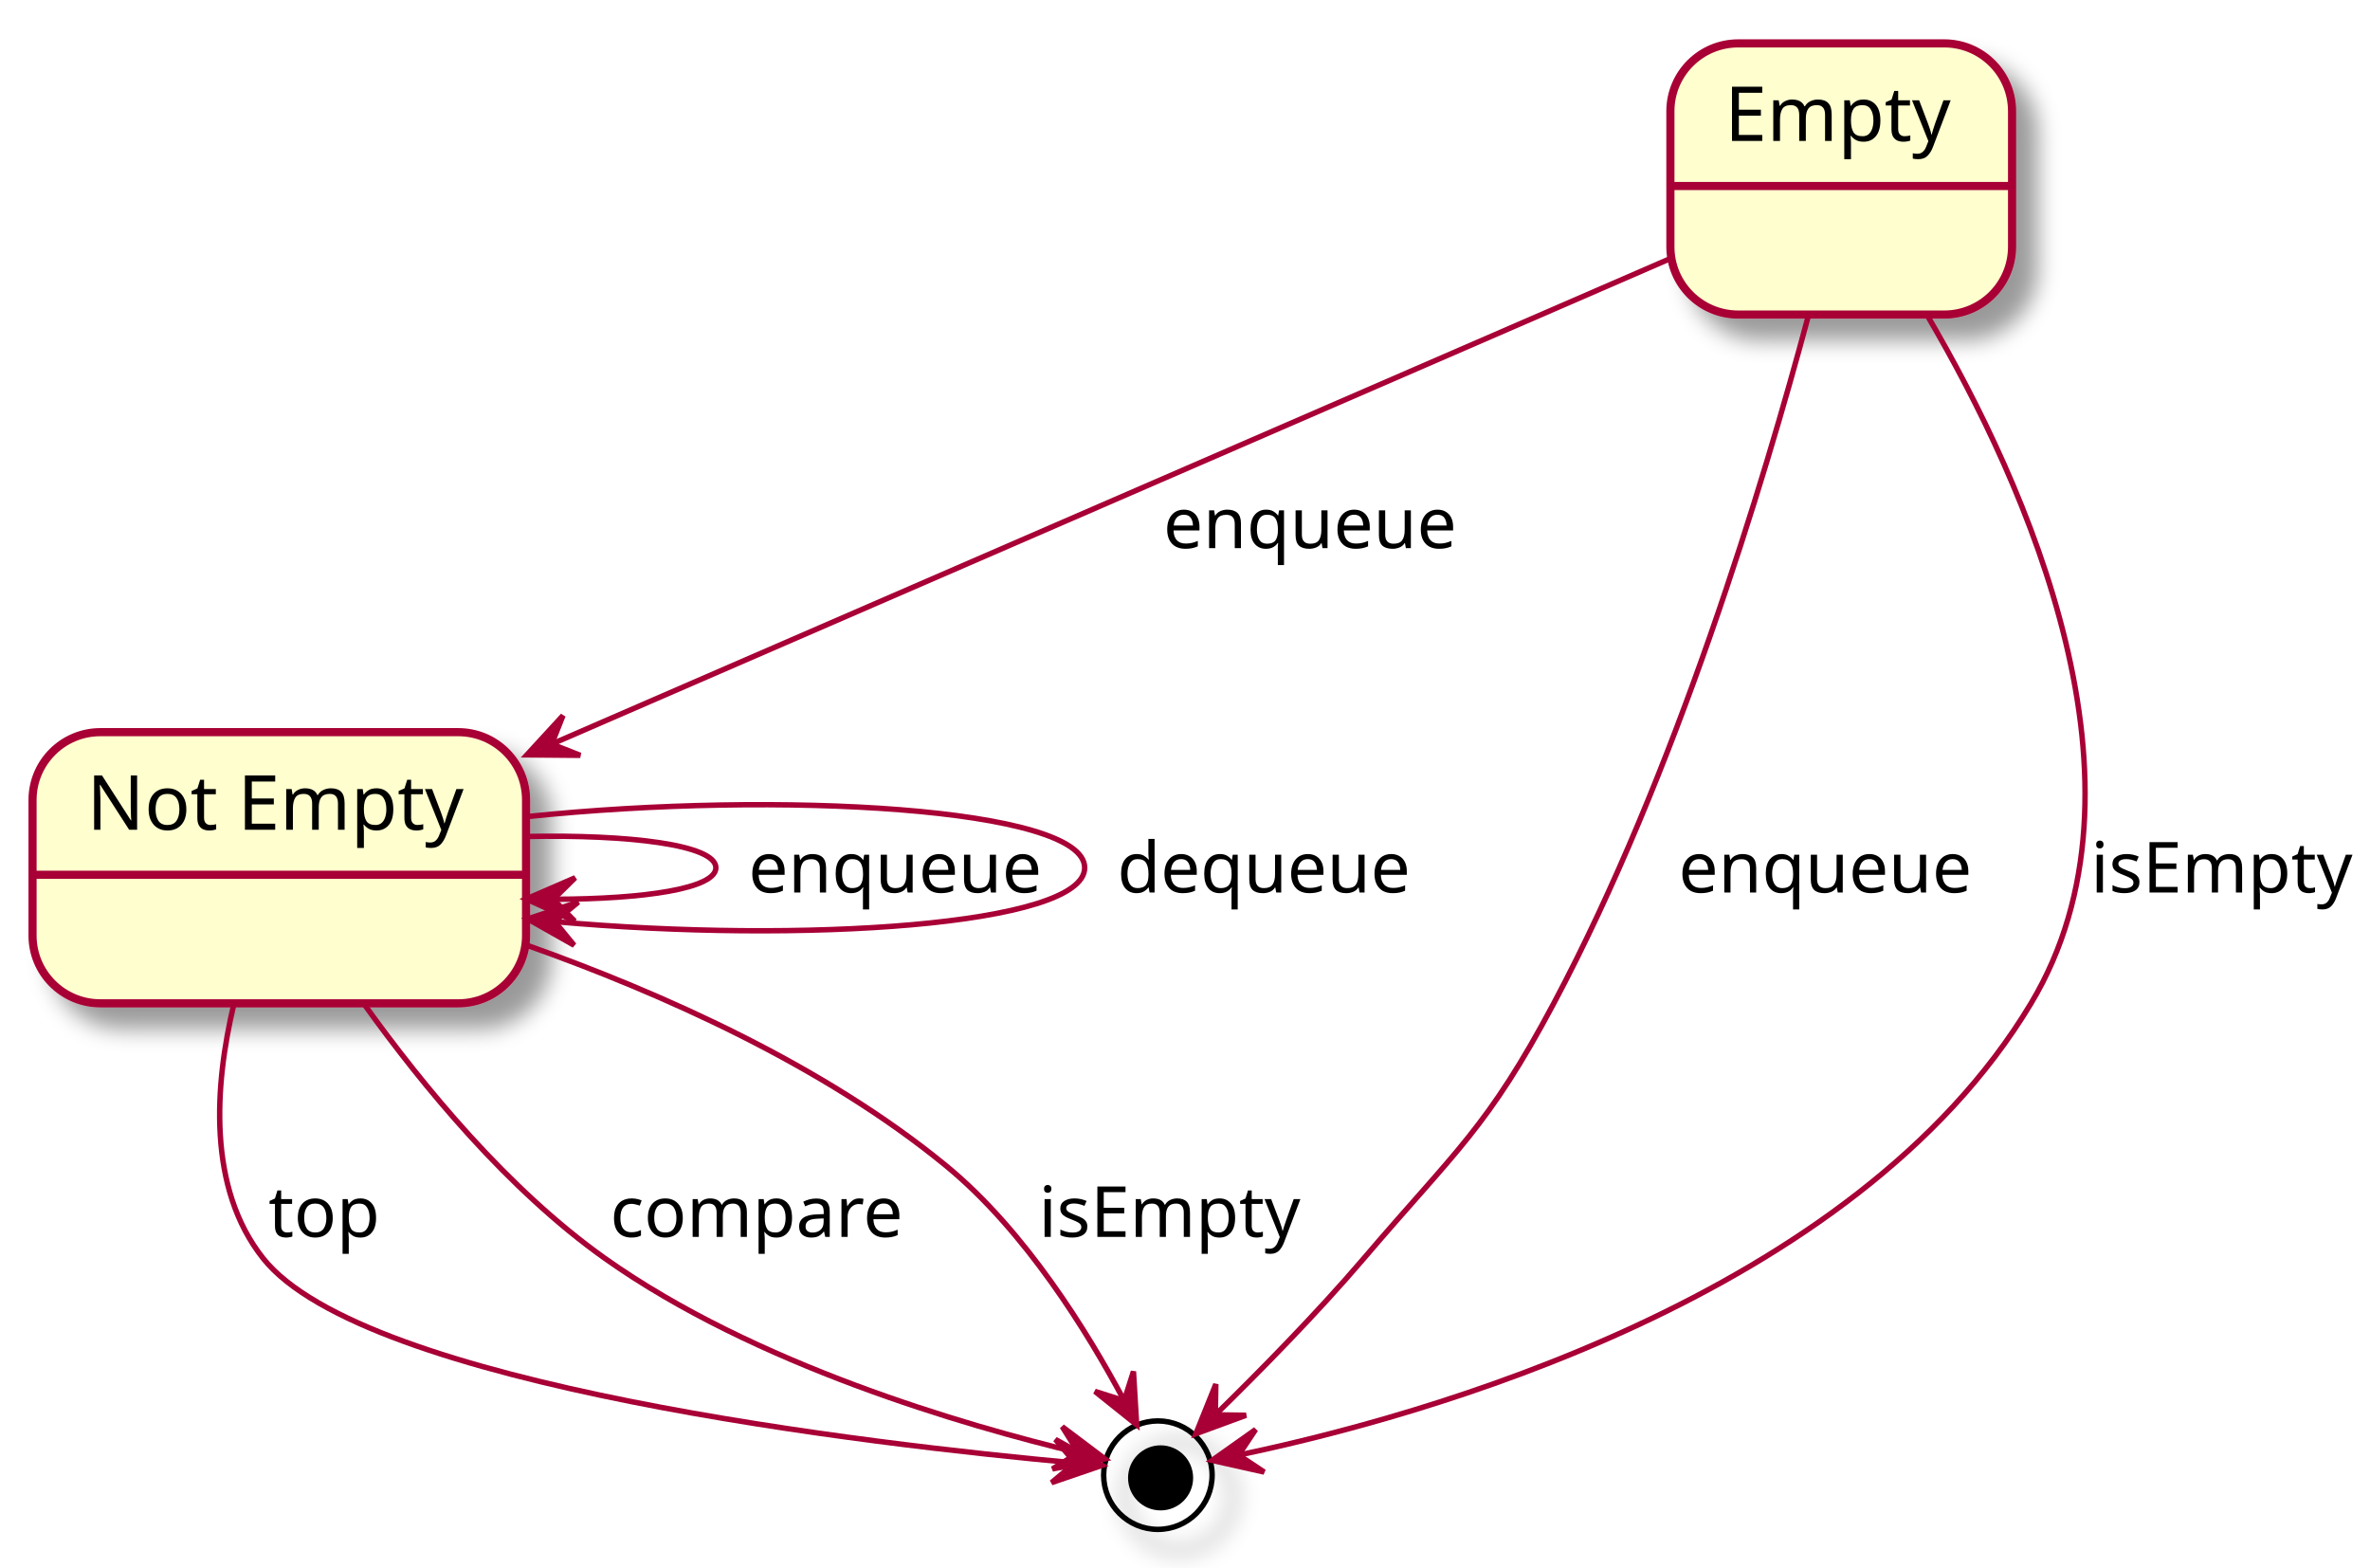
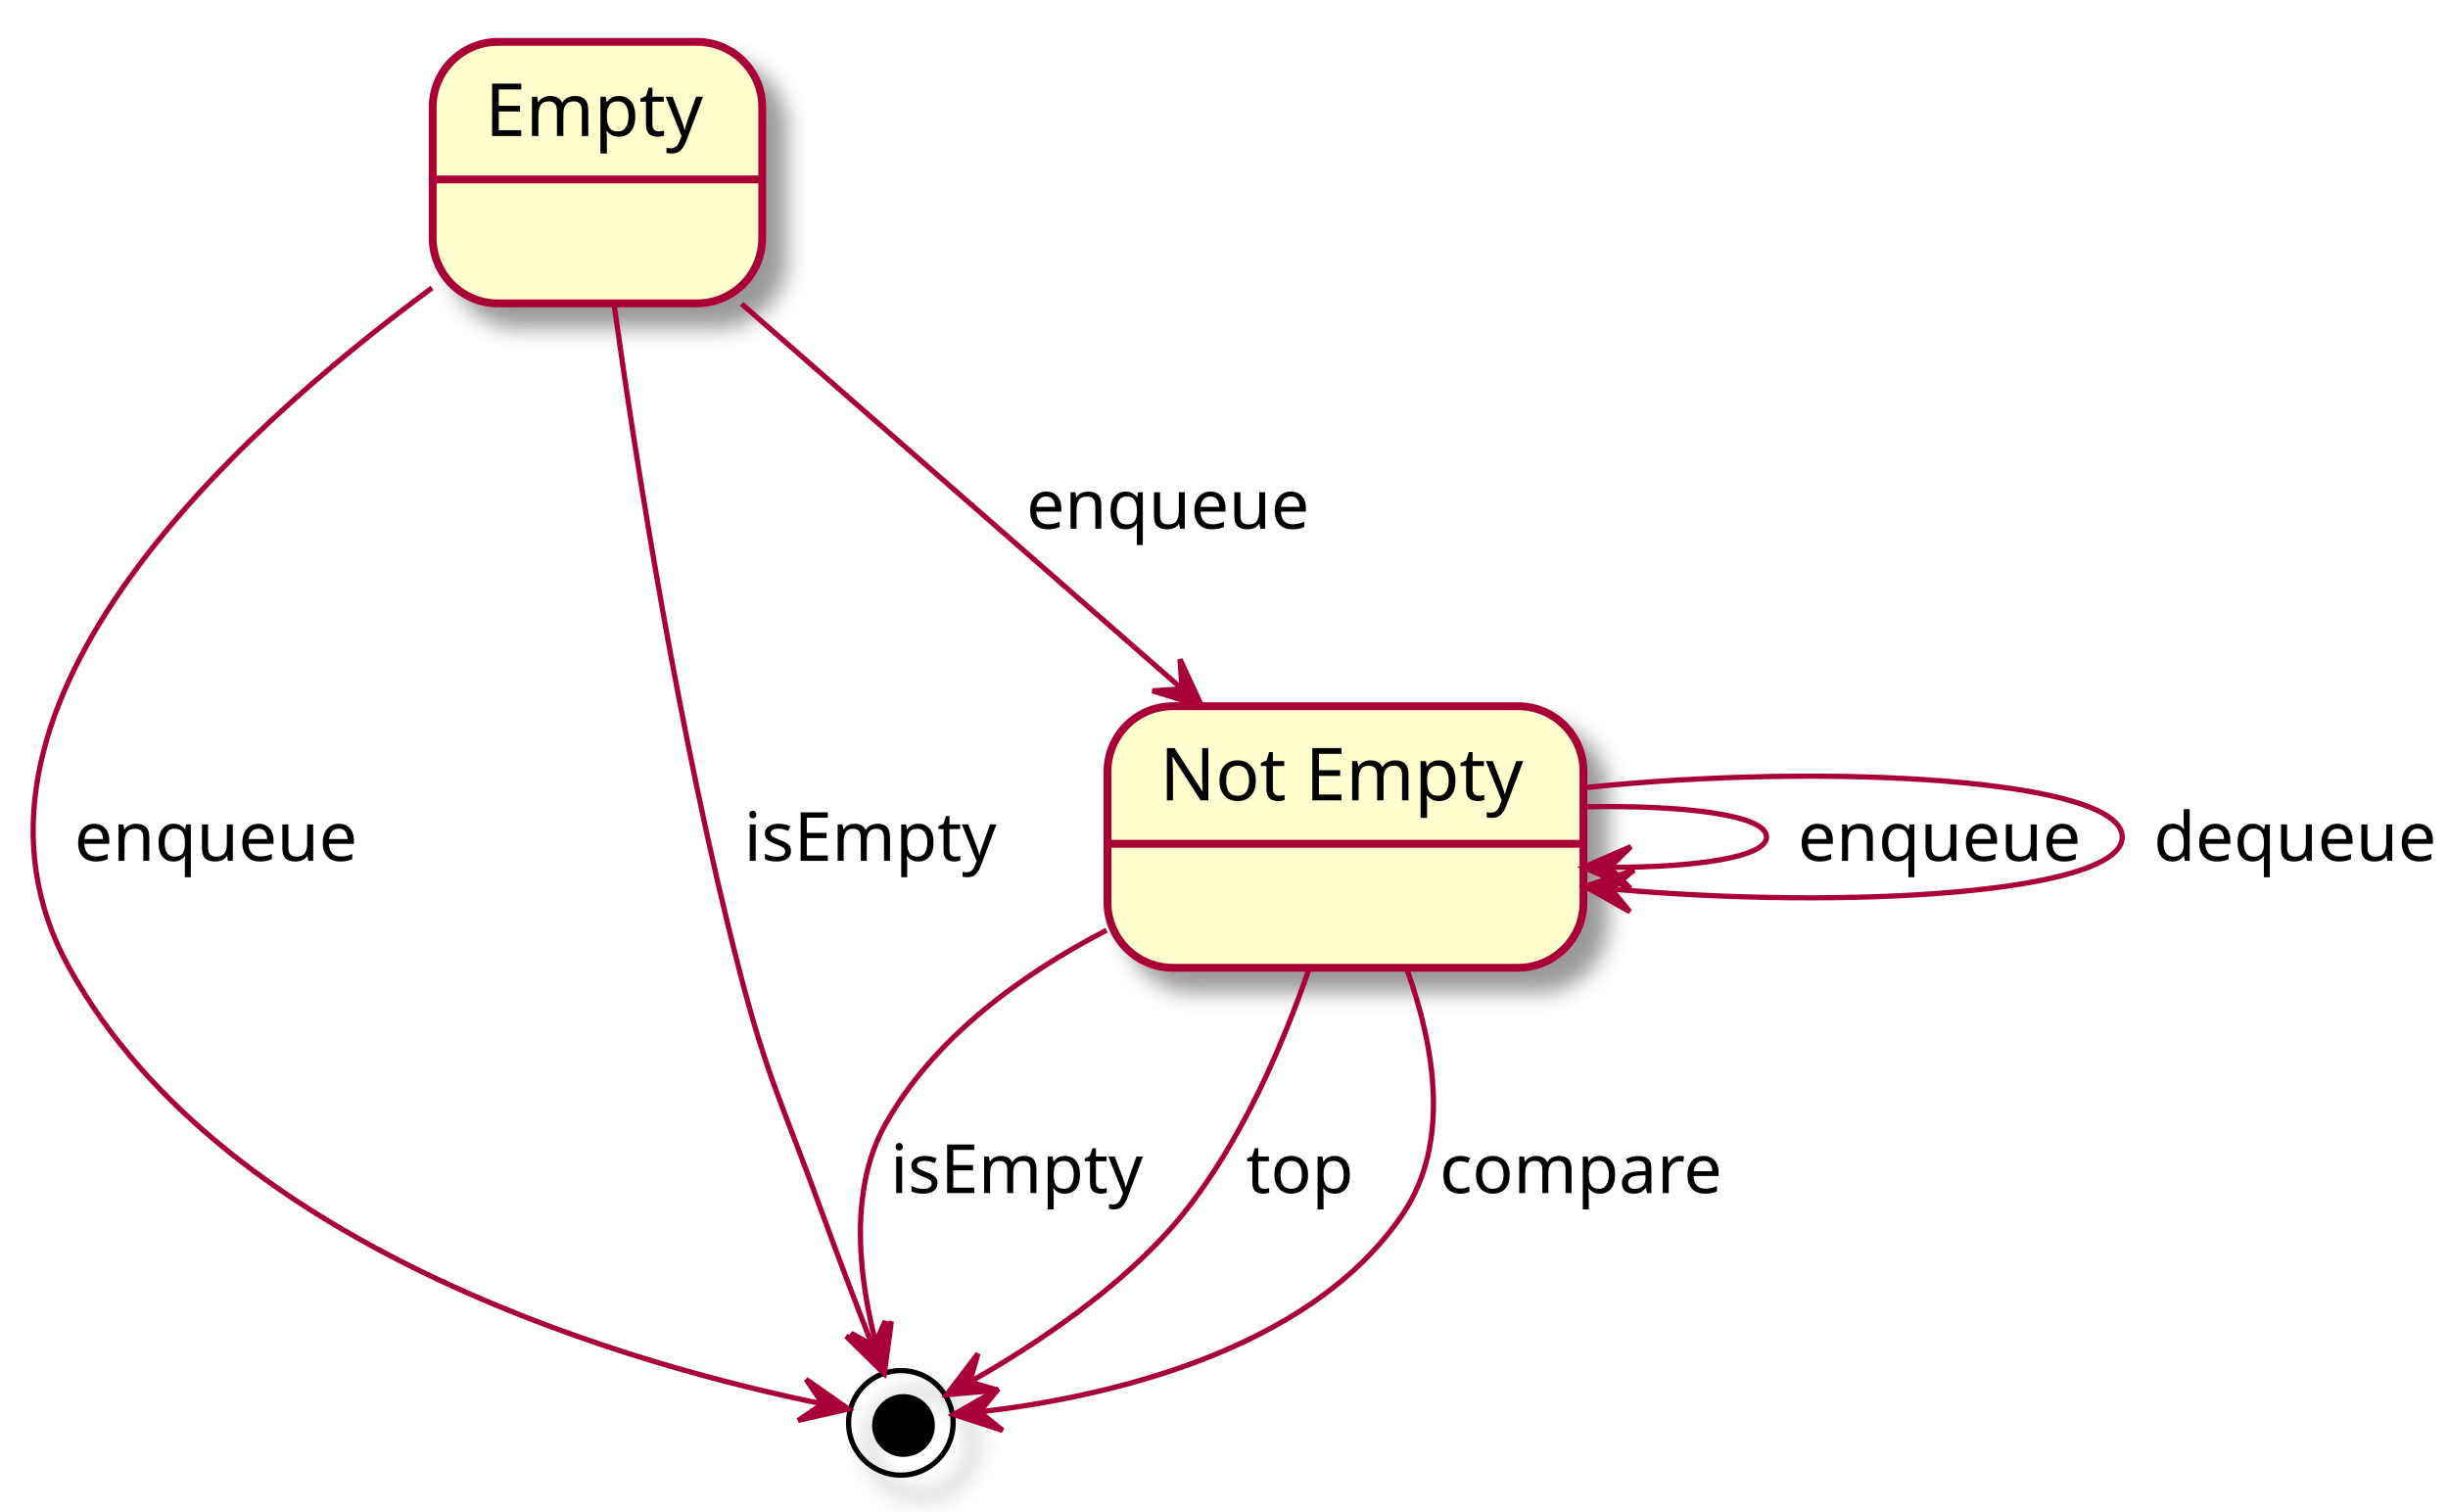
- <svg xmlns="http://www.w3.org/2000/svg" contentScriptType="application/ecmascript" contentStyleType="text/css" height="289px" preserveAspectRatio="none" style="width:437px;height:289px;" version="1.1" viewBox="0 0 437 289" width="437px" zoomAndPan="magnify">
+ <svg xmlns="http://www.w3.org/2000/svg" contentScriptType="application/ecmascript" contentStyleType="text/css" height="289px" preserveAspectRatio="none" style="width:468px;height:289px;" version="1.1" viewBox="0 0 468 289" width="468px" zoomAndPan="magnify">
  <defs>
-     <filter height="300%" id="f5w4qzo" width="300%" x="-1" y="-1">
+     <filter height="300%" id="fnomh2c" width="300%" x="-1" y="-1">
      <feGaussianBlur result="blurOut" stdDeviation="2.0" />
      <feColorMatrix in="blurOut" result="blurOut2" type="matrix" values="0 0 0 0 0 0 0 0 0 0 0 0 0 0 0 0 0 0 .4 0" />
      <feOffset dx="4.0" dy="4.0" in="blurOut2" result="blurOut3" />
      <feBlend in="SourceGraphic" in2="blurOut3" mode="normal" />
    </filter>
  </defs>
  <g>
-     <rect fill="#FEFECE" filter="url(#f5w4qzo)" height="50" rx="12.5" ry="12.5" style="stroke: #A80036; stroke-width: 1.5;" width="63" x="308" y="8" />
-     <line style="stroke: #A80036; stroke-width: 1.5;" x1="308" x2="371" y1="34.297" y2="34.297" />
-     <text fill="#000000" font-family="sans-serif" font-size="14" lengthAdjust="spacingAndGlyphs" textLength="43" x="318" y="25.995">Empty</text>
-     <rect fill="#FEFECE" filter="url(#f5w4qzo)" height="50" rx="12.5" ry="12.5" style="stroke: #A80036; stroke-width: 1.5;" width="91" x="6" y="135" />
-     <line style="stroke: #A80036; stroke-width: 1.5;" x1="6" x2="97" y1="161.297" y2="161.297" />
-     <text fill="#000000" font-family="sans-serif" font-size="14" lengthAdjust="spacingAndGlyphs" textLength="71" x="16" y="152.995">Not Empty</text>
-     <ellipse cx="213.5" cy="272" fill="none" filter="url(#f5w4qzo)" rx="10" ry="10" style="stroke: #000000; stroke-width: 1.0;" />
-     <ellipse cx="214" cy="272.5" fill="#000000" rx="6" ry="6" style="stroke: none; stroke-width: 1.0;" />
-     <path d="M307.855,47.735 C258.182,69.294 161.46,111.274 102.064,137.054 " fill="none" style="stroke: #A80036; stroke-width: 1.0;" />
-     <polygon fill="#A80036" points="97.145,139.189,106.993,139.274,101.731,137.198,103.808,131.936,97.145,139.189" style="stroke: #A80036; stroke-width: 1.0;" />
-     <text fill="#000000" font-family="sans-serif" font-size="13" lengthAdjust="spacingAndGlyphs" textLength="56" x="214.5" y="101.067">enqueue</text>
-     <path d="M333.446,58.209 C325.246,88.837 309.005,142.687 286.5,185 C274.27,207.994 268.403,212.185 251.5,232 C242.748,242.26 231.95,253.196 224.104,260.868 " fill="none" style="stroke: #A80036; stroke-width: 1.0;" />
-     <polygon fill="#A80036" points="220.511,264.355,229.755,260.957,224.099,260.873,224.183,255.216,220.511,264.355" style="stroke: #A80036; stroke-width: 1.0;" />
-     <text fill="#000000" font-family="sans-serif" font-size="13" lengthAdjust="spacingAndGlyphs" textLength="56" x="309.5" y="164.567">enqueue</text>
-     <path d="M355.384,58.192 C373.756,89.515 398.578,144.841 374.5,185 C341.863,239.434 261.747,261.334 228.421,268.288 " fill="none" style="stroke: #A80036; stroke-width: 1.0;" />
-     <polygon fill="#A80036" points="223.488,269.278,233.099,271.428,228.39,268.294,231.524,263.585,223.488,269.278" style="stroke: #A80036; stroke-width: 1.0;" />
-     <text fill="#000000" font-family="sans-serif" font-size="13" lengthAdjust="spacingAndGlyphs" textLength="51" x="385.5" y="164.567">isEmpty</text>
-     <path d="M97.016,154.239 C115.95,153.841 132,155.762 132,160 C132,163.841 118.818,165.778 102.254,165.812 " fill="none" style="stroke: #A80036; stroke-width: 1.0;" />
-     <polygon fill="#A80036" points="97.016,165.761,105.976,169.848,102.015,165.809,106.054,161.848,97.016,165.761" style="stroke: #A80036; stroke-width: 1.0;" />
-     <text fill="#000000" font-family="sans-serif" font-size="13" lengthAdjust="spacingAndGlyphs" textLength="56" x="138" y="164.567">enqueue</text>
-     <path d="M97.291,150.561 C143.482,145.743 200,148.89 200,160 C200,170.698 147.599,174.012 102.473,169.943 " fill="none" style="stroke: #A80036; stroke-width: 1.0;" />
-     <polygon fill="#A80036" points="97.291,169.439,105.862,174.291,102.268,169.923,106.636,166.328,97.291,169.439" style="stroke: #A80036; stroke-width: 1.0;" />
-     <text fill="#000000" font-family="sans-serif" font-size="13" lengthAdjust="spacingAndGlyphs" textLength="56" x="206" y="164.567">dequeue</text>
-     <path d="M43.116,185.172 C39.545,200.19 38.242,219.035 48.5,232 C67.126,255.542 160.816,266.327 198.131,269.739 " fill="none" style="stroke: #A80036; stroke-width: 1.0;" />
-     <polygon fill="#A80036" points="203.212,270.19,194.6,265.411,198.232,269.748,193.894,273.38,203.212,270.19" style="stroke: #A80036; stroke-width: 1.0;" />
-     <text fill="#000000" font-family="sans-serif" font-size="13" lengthAdjust="spacingAndGlyphs" textLength="21" x="49.5" y="228.067">top</text>
-     <path d="M67.134,185.14 C78.019,200.336 93.733,219.391 111.5,232 C139.151,251.623 177.949,262.863 198.824,267.855 " fill="none" style="stroke: #A80036; stroke-width: 1.0;" />
-     <polygon fill="#A80036" points="203.727,268.991,195.862,263.063,198.856,267.862,194.056,270.856,203.727,268.991" style="stroke: #A80036; stroke-width: 1.0;" />
-     <text fill="#000000" font-family="sans-serif" font-size="13" lengthAdjust="spacingAndGlyphs" textLength="57" x="112.5" y="228.067">compare</text>
-     <path d="M97.176,174.301 C121.889,183.072 151.891,196.413 174.5,215 C189.043,226.956 200.558,245.646 207.201,258.103 " fill="none" style="stroke: #A80036; stroke-width: 1.0;" />
-     <polygon fill="#A80036" points="209.585,262.705,208.997,252.873,207.285,258.265,201.894,256.553,209.585,262.705" style="stroke: #A80036; stroke-width: 1.0;" />
-     <text fill="#000000" font-family="sans-serif" font-size="13" lengthAdjust="spacingAndGlyphs" textLength="51" x="191.5" y="228.067">isEmpty</text>
+     <rect fill="#FEFECE" filter="url(#fnomh2c)" height="50" rx="12.5" ry="12.5" style="stroke: #A80036; stroke-width: 1.5;" width="63" x="82.724" y="8" />
+     <line style="stroke: #A80036; stroke-width: 1.5;" x1="82.724" x2="145.724" y1="34.297" y2="34.297" />
+     <text fill="#000000" font-family="sans-serif" font-size="14" lengthAdjust="spacingAndGlyphs" textLength="43" x="92.724" y="25.995">Empty</text>
+     <ellipse cx="172.224" cy="272" fill="none" filter="url(#fnomh2c)" rx="10" ry="10" style="stroke: #000000; stroke-width: 1.0;" />
+     <ellipse cx="172.724" cy="272.5" fill="#000000" rx="6" ry="6" style="stroke: none; stroke-width: 1.0;" />
+     <rect fill="#FEFECE" filter="url(#fnomh2c)" height="50" rx="12.5" ry="12.5" style="stroke: #A80036; stroke-width: 1.5;" width="91" x="211.724" y="135" />
+     <line style="stroke: #A80036; stroke-width: 1.5;" x1="211.724" x2="302.724" y1="161.297" y2="161.297" />
+     <text fill="#000000" font-family="sans-serif" font-size="14" lengthAdjust="spacingAndGlyphs" textLength="71" x="221.724" y="152.995">Not Empty</text>
+     <path d="M82.593,55.037 C43.835,83.577 -13.579,136.572 13.224,185 C43.662,239.995 123.796,261.578 157.234,268.367 " fill="none" style="stroke: #A80036; stroke-width: 1.0;" />
+     <polygon fill="#A80036" points="162.185,269.333,154.117,263.684,157.278,268.376,152.586,271.536,162.185,269.333" style="stroke: #A80036; stroke-width: 1.0;" />
+     <text fill="#000000" font-family="sans-serif" font-size="13" lengthAdjust="spacingAndGlyphs" textLength="56" x="14.224" y="164.567">enqueue</text>
+     <path d="M117.377,58.04 C121.573,88.037 129.813,140.776 141.224,185 C146.737,206.366 149.706,211.254 157.224,232 C160.316,240.534 163.969,250.043 166.896,257.534 " fill="none" style="stroke: #A80036; stroke-width: 1.0;" />
+     <polygon fill="#A80036" points="168.79,262.362,169.226,252.523,166.964,257.707,161.779,255.445,168.79,262.362" style="stroke: #A80036; stroke-width: 1.0;" />
+     <text fill="#000000" font-family="sans-serif" font-size="13" lengthAdjust="spacingAndGlyphs" textLength="51" x="142.224" y="164.567">isEmpty</text>
+     <path d="M141.796,58.101 C165.832,79.112 200.682,109.575 225.793,131.526 " fill="none" style="stroke: #A80036; stroke-width: 1.0;" />
+     <polygon fill="#A80036" points="229.737,134.973,225.591,126.039,225.972,131.683,220.328,132.064,229.737,134.973" style="stroke: #A80036; stroke-width: 1.0;" />
+     <text fill="#000000" font-family="sans-serif" font-size="13" lengthAdjust="spacingAndGlyphs" textLength="56" x="196.224" y="101.067">enqueue</text>
+     <path d="M302.74,154.239 C321.674,153.841 337.724,155.762 337.724,160 C337.724,163.841 324.542,165.778 307.978,165.812 " fill="none" style="stroke: #A80036; stroke-width: 1.0;" />
+     <polygon fill="#A80036" points="302.74,165.761,311.701,169.848,307.74,165.81,311.778,161.849,302.74,165.761" style="stroke: #A80036; stroke-width: 1.0;" />
+     <text fill="#000000" font-family="sans-serif" font-size="13" lengthAdjust="spacingAndGlyphs" textLength="56" x="343.724" y="164.567">enqueue</text>
+     <path d="M303.015,150.561 C349.206,145.743 405.724,148.89 405.724,160 C405.724,170.698 353.323,174.012 308.197,169.943 " fill="none" style="stroke: #A80036; stroke-width: 1.0;" />
+     <polygon fill="#A80036" points="303.015,169.439,311.587,174.289,307.992,169.922,312.359,166.327,303.015,169.439" style="stroke: #A80036; stroke-width: 1.0;" />
+     <text fill="#000000" font-family="sans-serif" font-size="13" lengthAdjust="spacingAndGlyphs" textLength="56" x="411.724" y="164.567">dequeue</text>
+     <path d="M211.549,177.815 C195.185,186.311 178.503,198.419 169.224,215 C161.967,227.967 164.43,245.377 167.602,257.324 " fill="none" style="stroke: #A80036; stroke-width: 1.0;" />
+     <polygon fill="#A80036" points="169.077,262.393,170.403,252.633,167.68,257.592,162.722,254.869,169.077,262.393" style="stroke: #A80036; stroke-width: 1.0;" />
+     <text fill="#000000" font-family="sans-serif" font-size="13" lengthAdjust="spacingAndGlyphs" textLength="51" x="170.224" y="228.067">isEmpty</text>
+     <path d="M250.293,185.108 C245.261,199.733 237.367,218.178 226.224,232 C214.947,245.989 197.467,257.363 185.467,264.144 " fill="none" style="stroke: #A80036; stroke-width: 1.0;" />
+     <polygon fill="#A80036" points="181.006,266.597,190.82,265.764,185.387,264.187,186.964,258.754,181.006,266.597" style="stroke: #A80036; stroke-width: 1.0;" />
+     <text fill="#000000" font-family="sans-serif" font-size="13" lengthAdjust="spacingAndGlyphs" textLength="21" x="238.224" y="228.067">top</text>
+     <path d="M268.938,185.223 C274.206,199.891 277.418,218.341 268.224,232 C250.073,258.965 209.72,267.294 187.548,269.861 " fill="none" style="stroke: #A80036; stroke-width: 1.0;" />
+     <polygon fill="#A80036" points="182.328,270.397,191.69,273.456,187.302,269.886,190.872,265.498,182.328,270.397" style="stroke: #A80036; stroke-width: 1.0;" />
+     <text fill="#000000" font-family="sans-serif" font-size="13" lengthAdjust="spacingAndGlyphs" textLength="57" x="275.224" y="228.067">compare</text>
  </g>
</svg>
